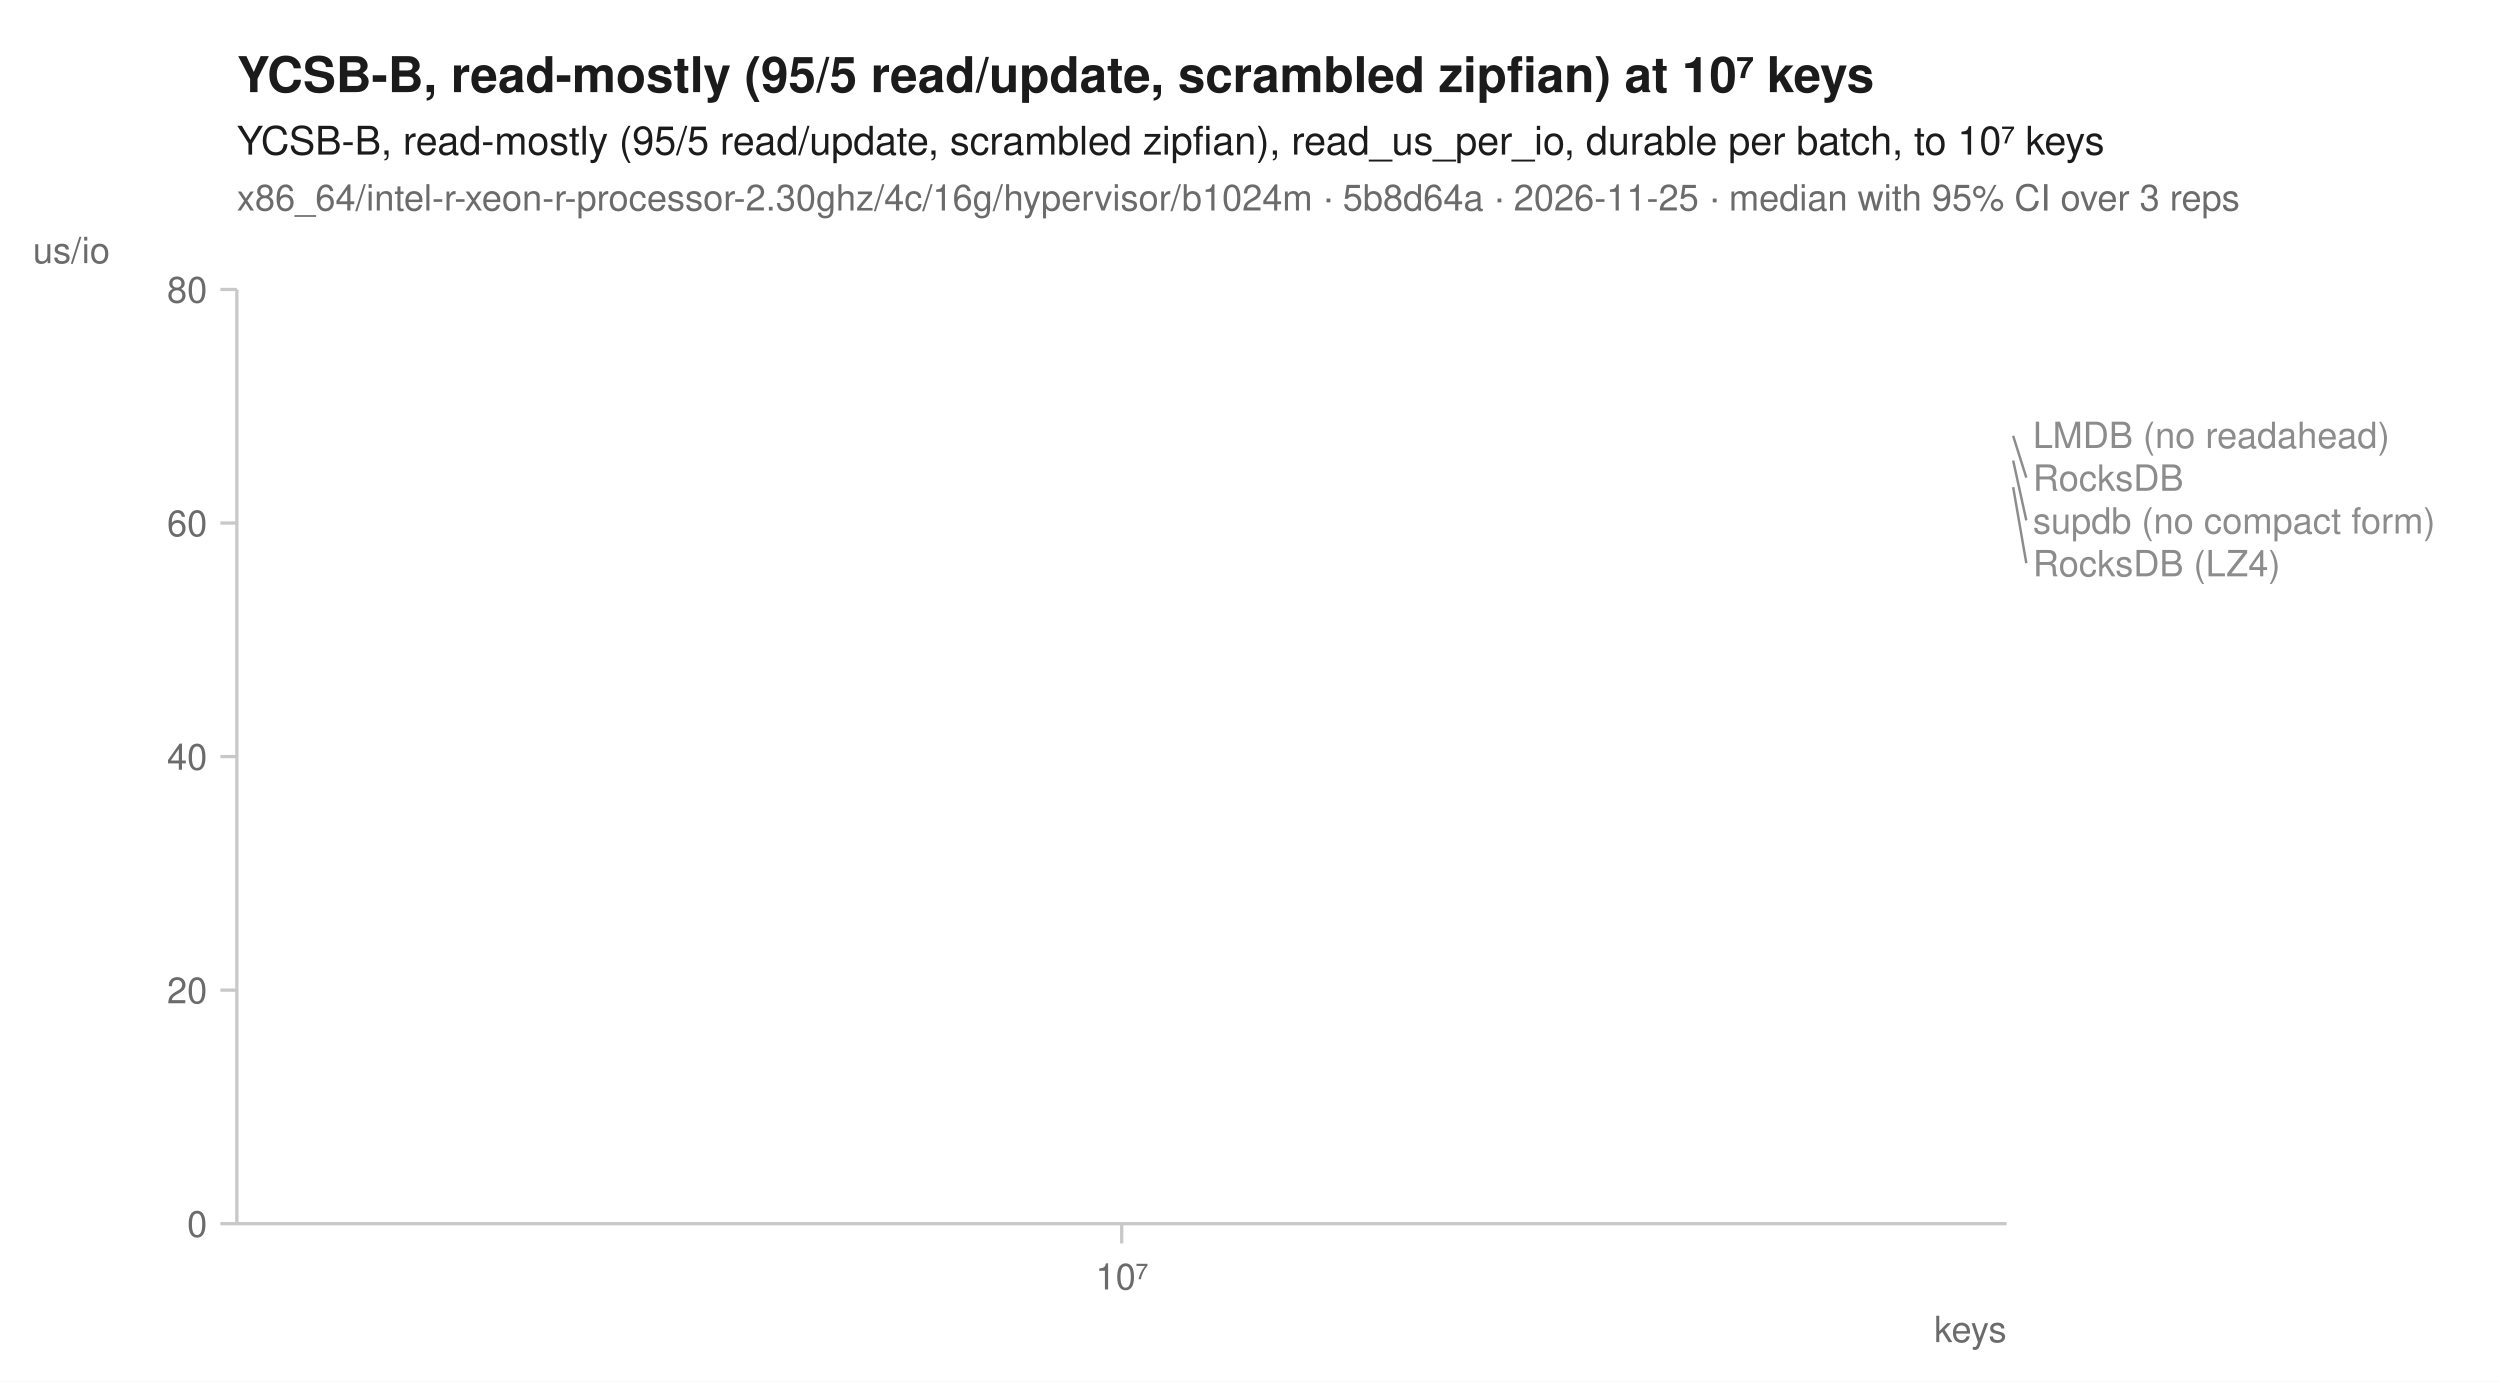
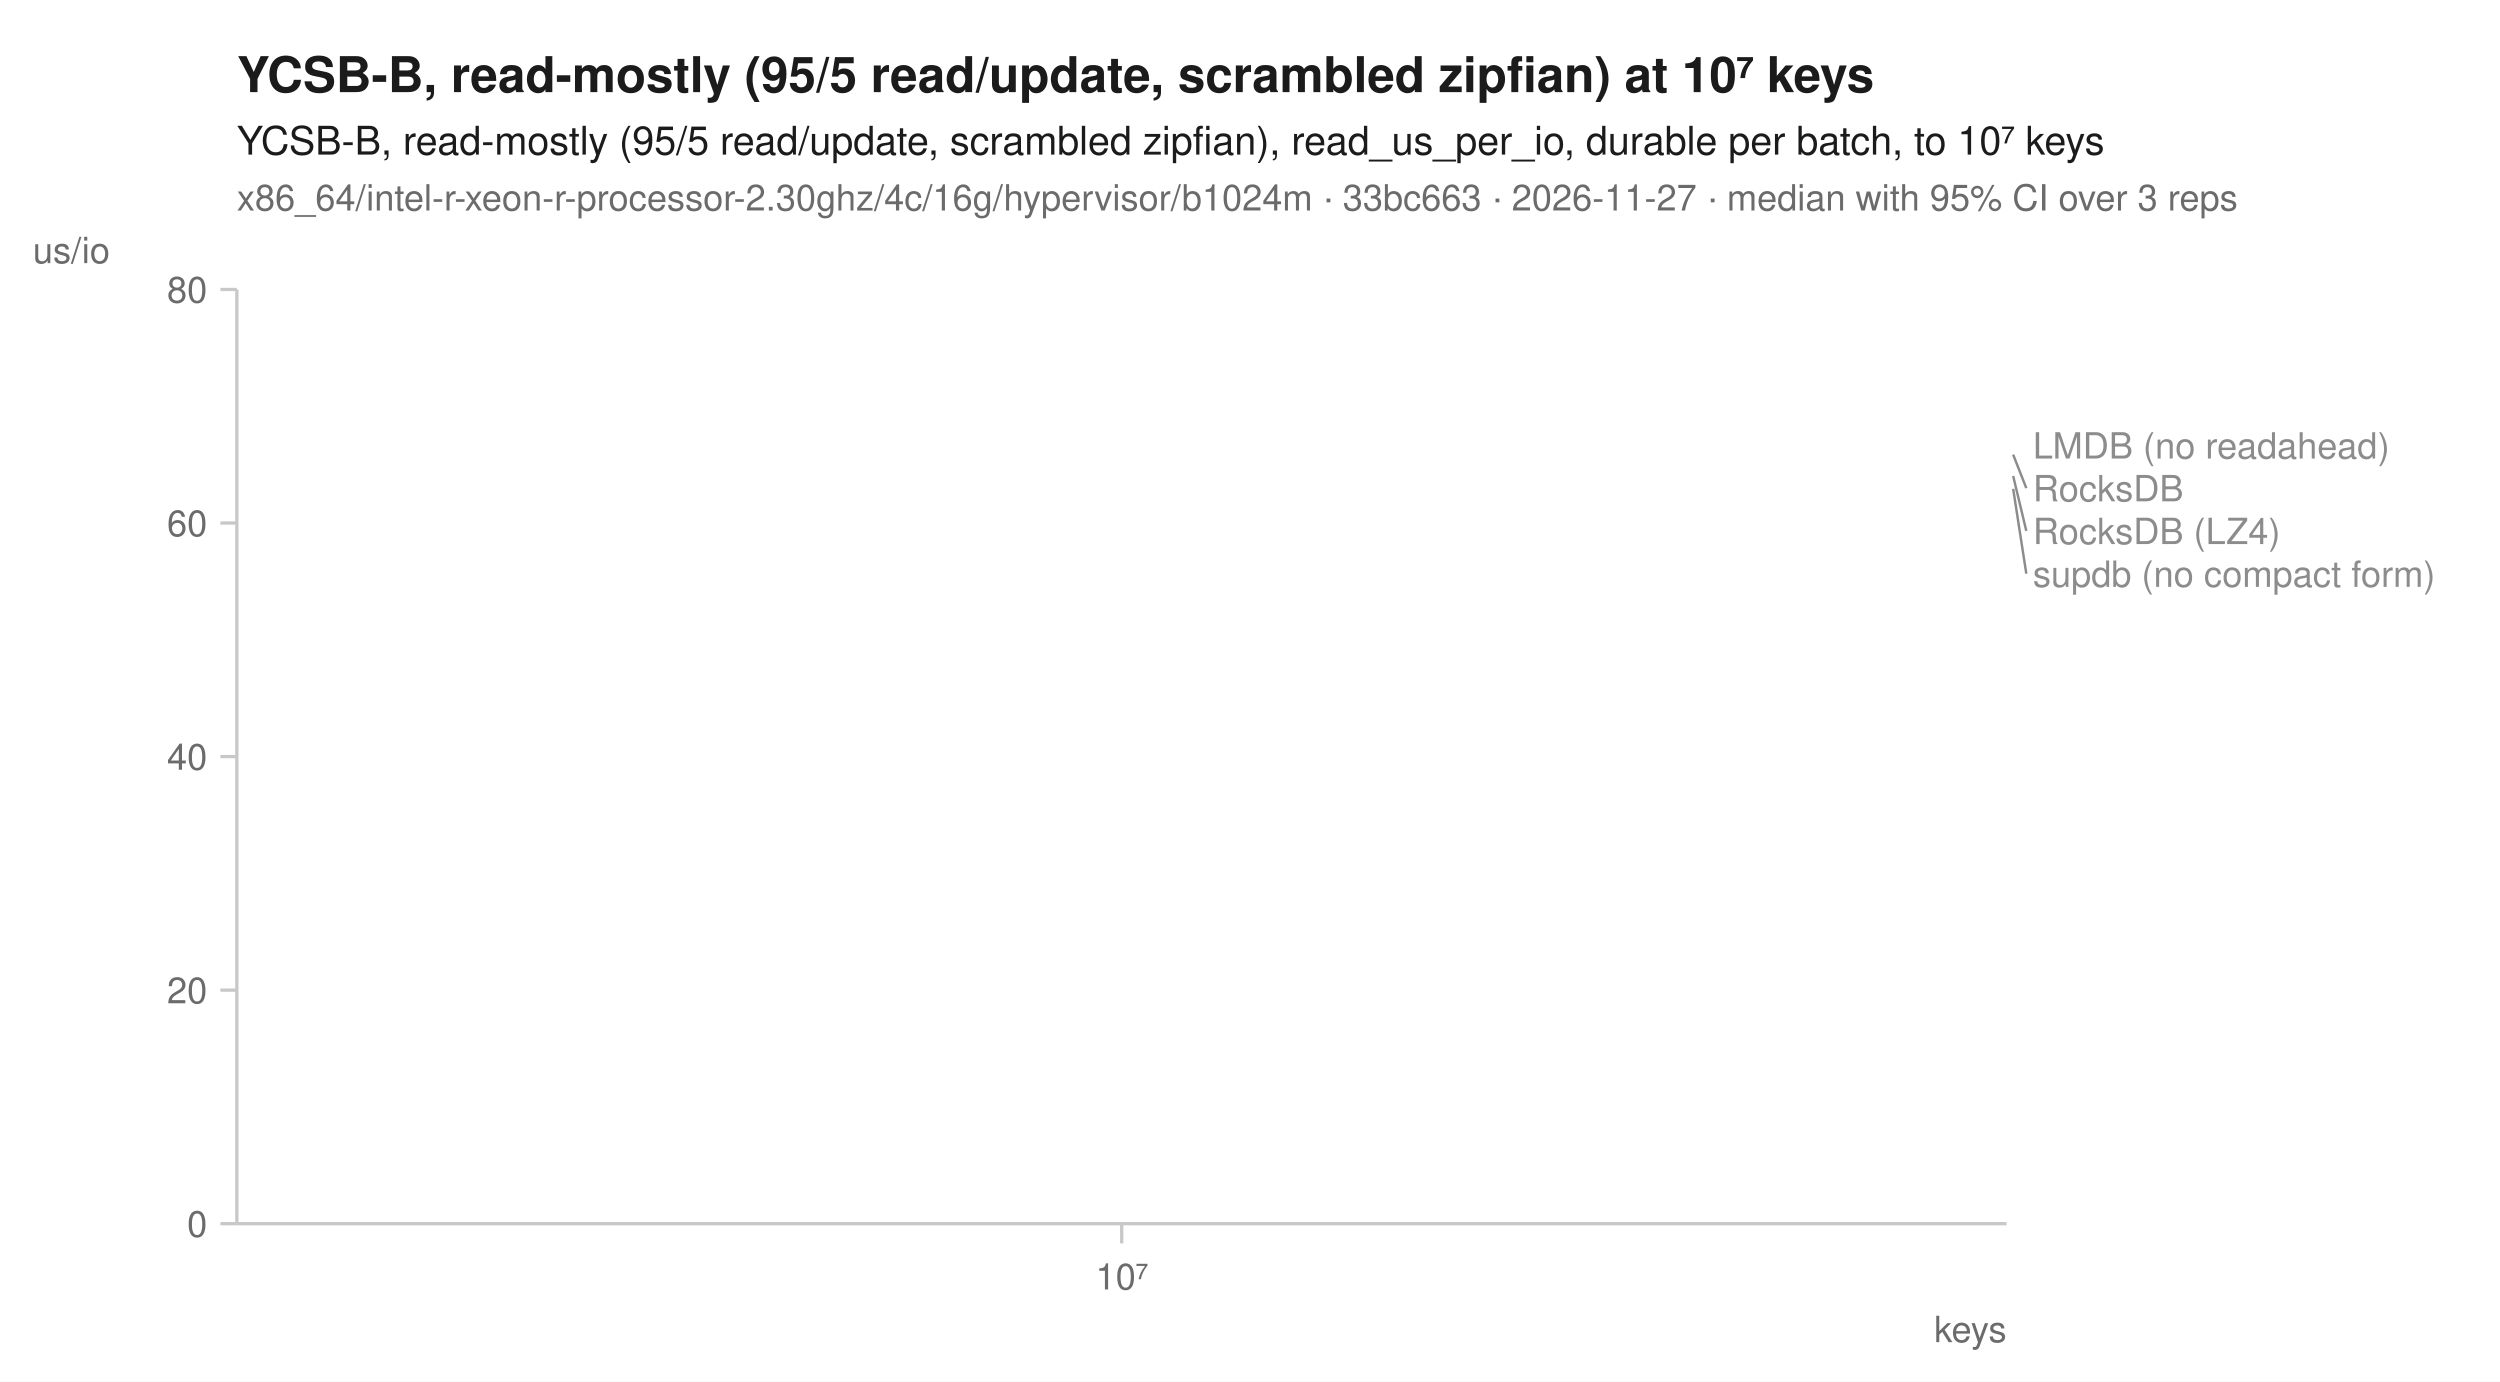
<svg xmlns="http://www.w3.org/2000/svg" width="760" height="420" viewBox="0 0 760 420" font-family="-apple-system, BlinkMacSystemFont, 'Segoe UI', Helvetica, Arial, sans-serif" fill="#1b1b1b">
  <rect width="760" height="420" fill="white" />
  <text x="72" y="28" font-size="15" font-weight="600">YCSB-B, read-mostly (95/5 read/update, scrambled zipfian) at 10⁷ keys</text>
  <text x="72" y="47" font-size="12">YCSB-B, read-mostly (95/5 read/update, scrambled zipfian), read_us_per_io, durable per batch, to 10⁷ keys</text>
-   <text x="72" y="64" font-size="11" fill="#6b6b6b">x86_64/intel-r-xeon-r-processor-2.30ghz/4c/16g/hypervisor/b1024m · 5b8d64a · 2026-11-25 · median with 95% CI over 3 reps</text>
+   <text x="72" y="64" font-size="11" fill="#6b6b6b">x86_64/intel-r-xeon-r-processor-2.30ghz/4c/16g/hypervisor/b1024m · 33bc663 · 2026-11-27 · median with 95% CI over 3 reps</text>
  <line x1="72" y1="372" x2="610" y2="372" stroke="#c8c8c8" stroke-width="1" />
  <line x1="72" y1="88" x2="72" y2="372" stroke="#c8c8c8" stroke-width="1" />
  <line x1="341.0" y1="372" x2="341.0" y2="378" stroke="#c8c8c8" stroke-width="1" />
  <text x="341.0" y="392" font-size="11" text-anchor="middle" fill="#6b6b6b">10⁷</text>
  <text x="610" y="408" font-size="11" text-anchor="end" fill="#6b6b6b">keys</text>
  <line x1="67" y1="372.0" x2="72" y2="372.0" stroke="#c8c8c8" stroke-width="1" />
  <text x="63" y="376.0" font-size="11" text-anchor="end" fill="#6b6b6b">0</text>
  <line x1="67" y1="301.0" x2="72" y2="301.0" stroke="#c8c8c8" stroke-width="1" />
  <text x="63" y="305.0" font-size="11" text-anchor="end" fill="#6b6b6b">20</text>
  <line x1="67" y1="230.0" x2="72" y2="230.0" stroke="#c8c8c8" stroke-width="1" />
  <text x="63" y="234.0" font-size="11" text-anchor="end" fill="#6b6b6b">40</text>
  <line x1="67" y1="159.0" x2="72" y2="159.0" stroke="#c8c8c8" stroke-width="1" />
  <text x="63" y="163.0" font-size="11" text-anchor="end" fill="#6b6b6b">60</text>
  <line x1="67" y1="88.0" x2="72" y2="88.0" stroke="#c8c8c8" stroke-width="1" />
  <text x="63" y="92.0" font-size="11" text-anchor="end" fill="#6b6b6b">80</text>
  <text x="10" y="80" font-size="11" text-anchor="start" fill="#6b6b6b">us/io</text>
-   <path d="M341.0,148.1 " fill="none" stroke="#8c8c8c" stroke-width="1.6" stroke-linejoin="round" stroke-linecap="round" stroke-dasharray="1,3" />
-   <path d="M341.0,132.2 " fill="none" stroke="#8c8c8c" stroke-width="1.6" stroke-linejoin="round" stroke-linecap="round" stroke-dasharray="4,2" />
-   <path d="M341.0,132.5 " fill="none" stroke="#8c8c8c" stroke-width="1.6" stroke-linejoin="round" stroke-linecap="round" stroke-dasharray="7,4" />
-   <path d="M341.0,140.0 " fill="none" stroke="#8c8c8c" stroke-width="2" stroke-linejoin="round" stroke-linecap="round" stroke-dasharray="2,3" />
-   <text x="618.0" y="136.2" font-size="11" fill="#8c8c8c">LMDB (no readahead)</text>
-   <line x1="612.0" y1="132.5" x2="616.0" y2="145.2" stroke="#8c8c8c" stroke-width="0.75" />
-   <text x="618.0" y="149.2" font-size="11" fill="#8c8c8c">RocksDB</text>
-   <line x1="612.0" y1="140.0" x2="616.0" y2="158.2" stroke="#8c8c8c" stroke-width="0.75" />
-   <text x="618.0" y="162.2" font-size="11" fill="#8c8c8c">supdb (no compact form)</text>
-   <line x1="612.0" y1="148.1" x2="616.0" y2="171.2" stroke="#8c8c8c" stroke-width="0.75" />
-   <text x="618.0" y="175.2" font-size="11" fill="#8c8c8c">RocksDB (LZ4)</text>
+   <path d="M341.0,144.7 " fill="none" stroke="#8c8c8c" stroke-width="1.6" stroke-linejoin="round" stroke-linecap="round" stroke-dasharray="1,3" />
+   <path d="M341.0,135.4 " fill="none" stroke="#8c8c8c" stroke-width="1.6" stroke-linejoin="round" stroke-linecap="round" stroke-dasharray="4,2" />
+   <path d="M341.0,138.2 " fill="none" stroke="#8c8c8c" stroke-width="1.6" stroke-linejoin="round" stroke-linecap="round" stroke-dasharray="7,4" />
+   <path d="M341.0,148.6 " fill="none" stroke="#8c8c8c" stroke-width="2" stroke-linejoin="round" stroke-linecap="round" stroke-dasharray="2,3" />
+   <text x="618.0" y="139.4" font-size="11" fill="#8c8c8c">LMDB (no readahead)</text>
+   <line x1="612.0" y1="138.2" x2="616.0" y2="148.4" stroke="#8c8c8c" stroke-width="0.75" />
+   <text x="618.0" y="152.4" font-size="11" fill="#8c8c8c">RocksDB</text>
+   <line x1="612.0" y1="144.7" x2="616.0" y2="161.4" stroke="#8c8c8c" stroke-width="0.75" />
+   <text x="618.0" y="165.4" font-size="11" fill="#8c8c8c">RocksDB (LZ4)</text>
+   <line x1="612.0" y1="148.6" x2="616.0" y2="174.4" stroke="#8c8c8c" stroke-width="0.75" />
+   <text x="618.0" y="178.4" font-size="11" fill="#8c8c8c">supdb (no compact form)</text>
</svg>
